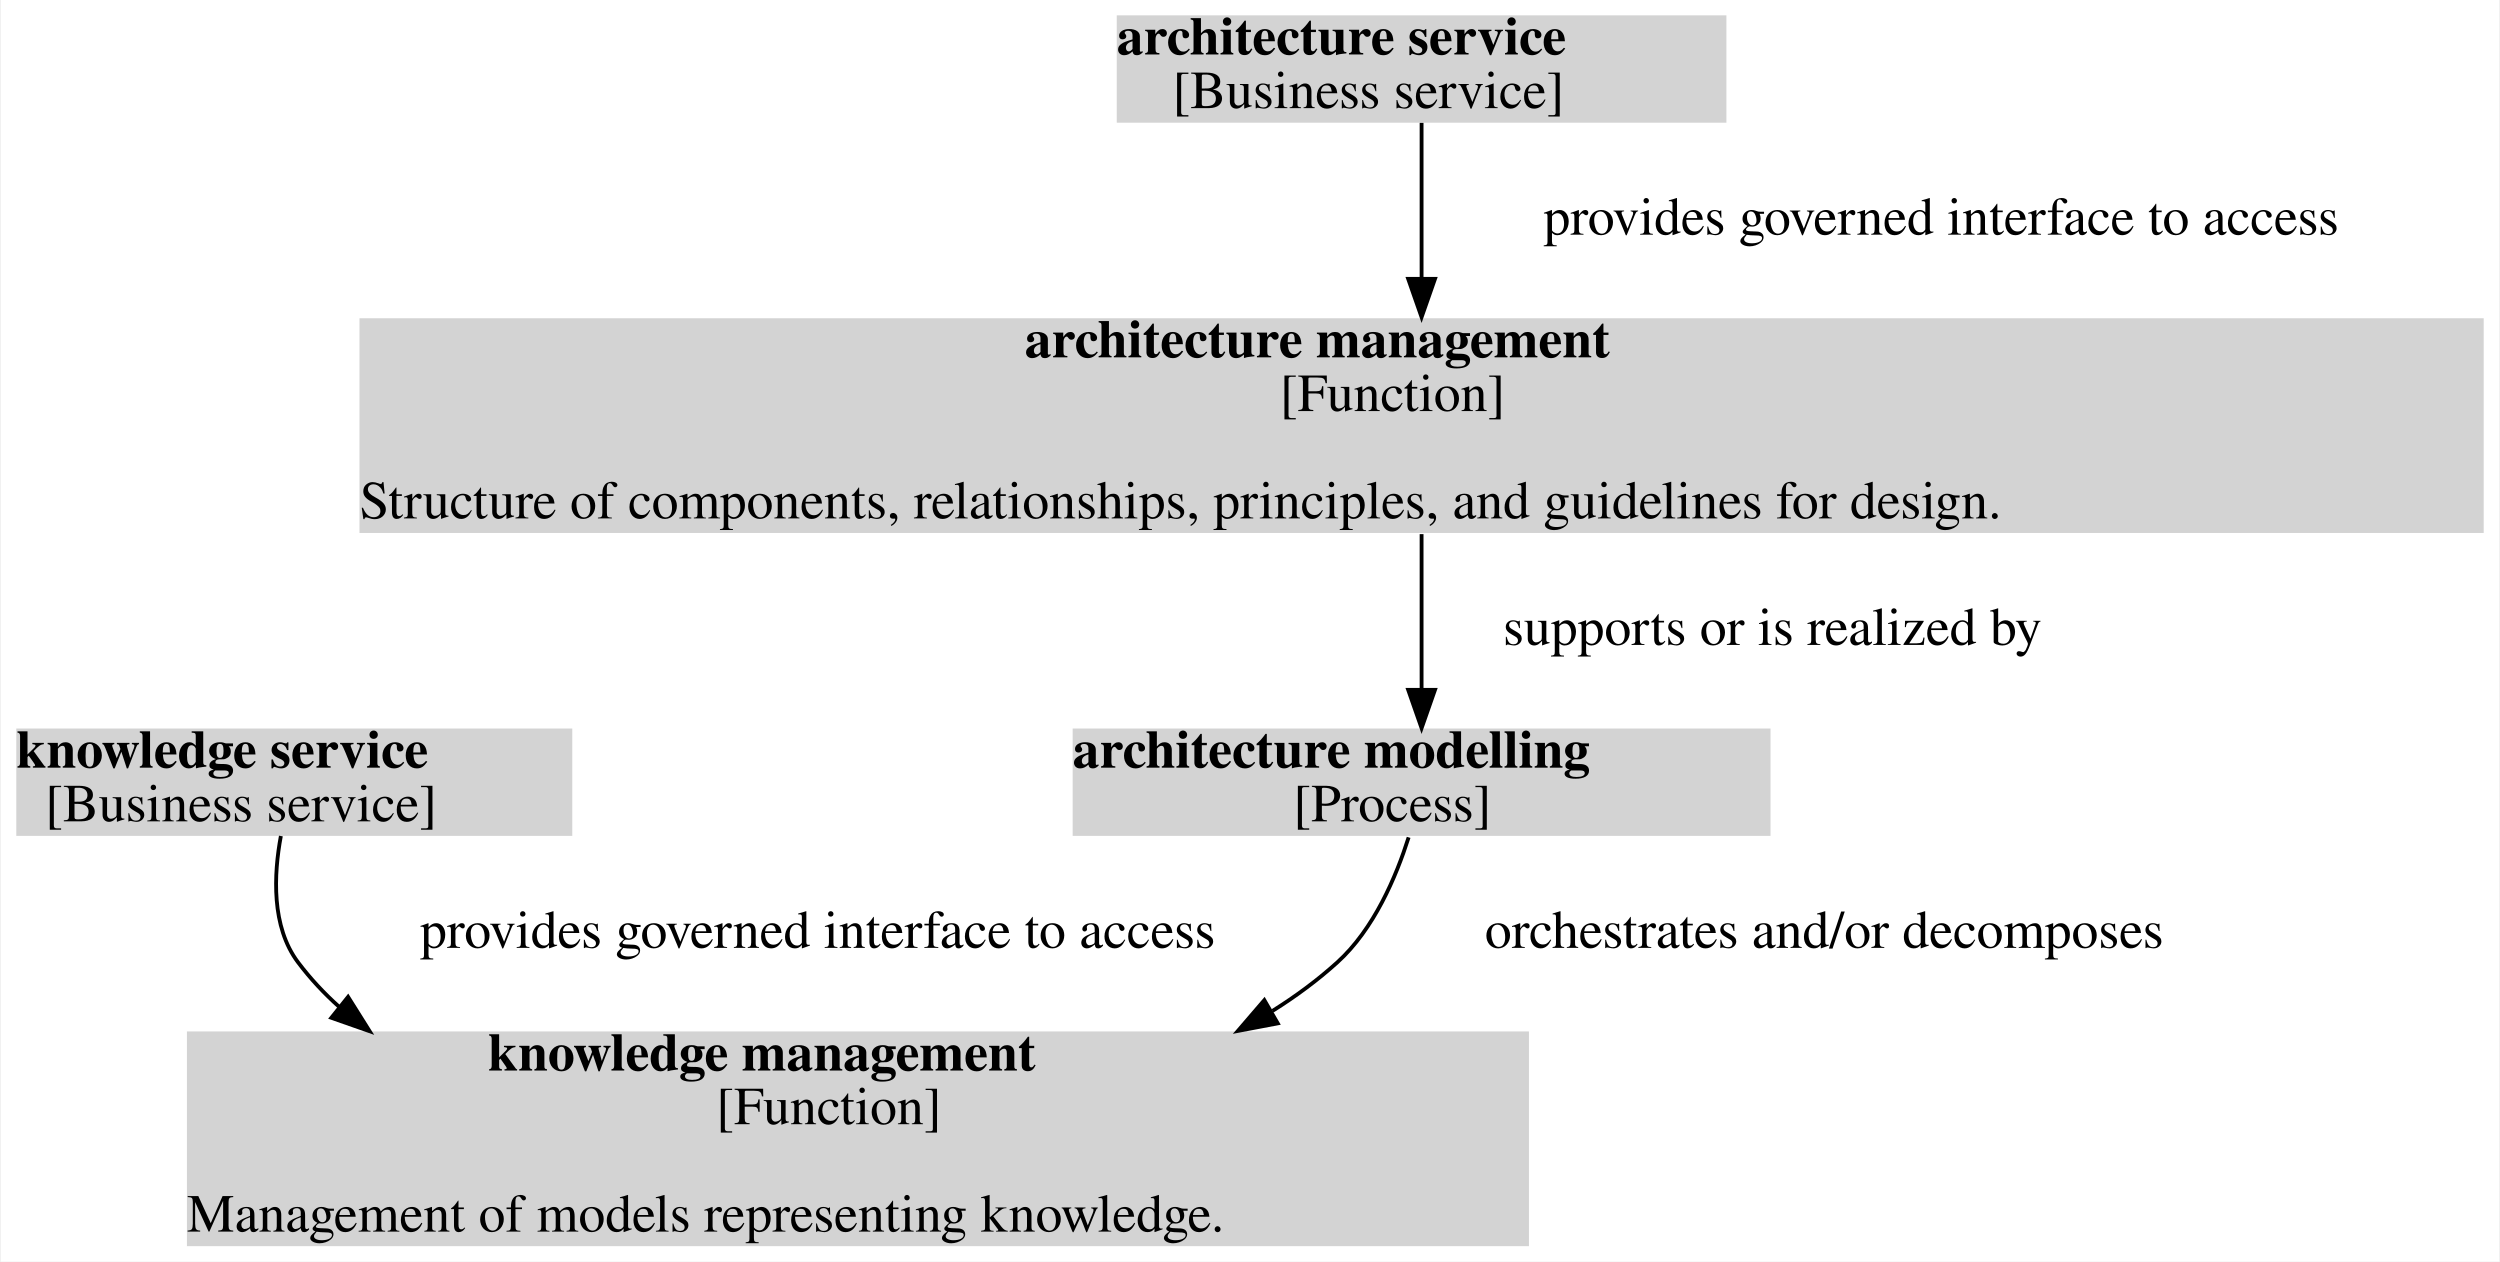
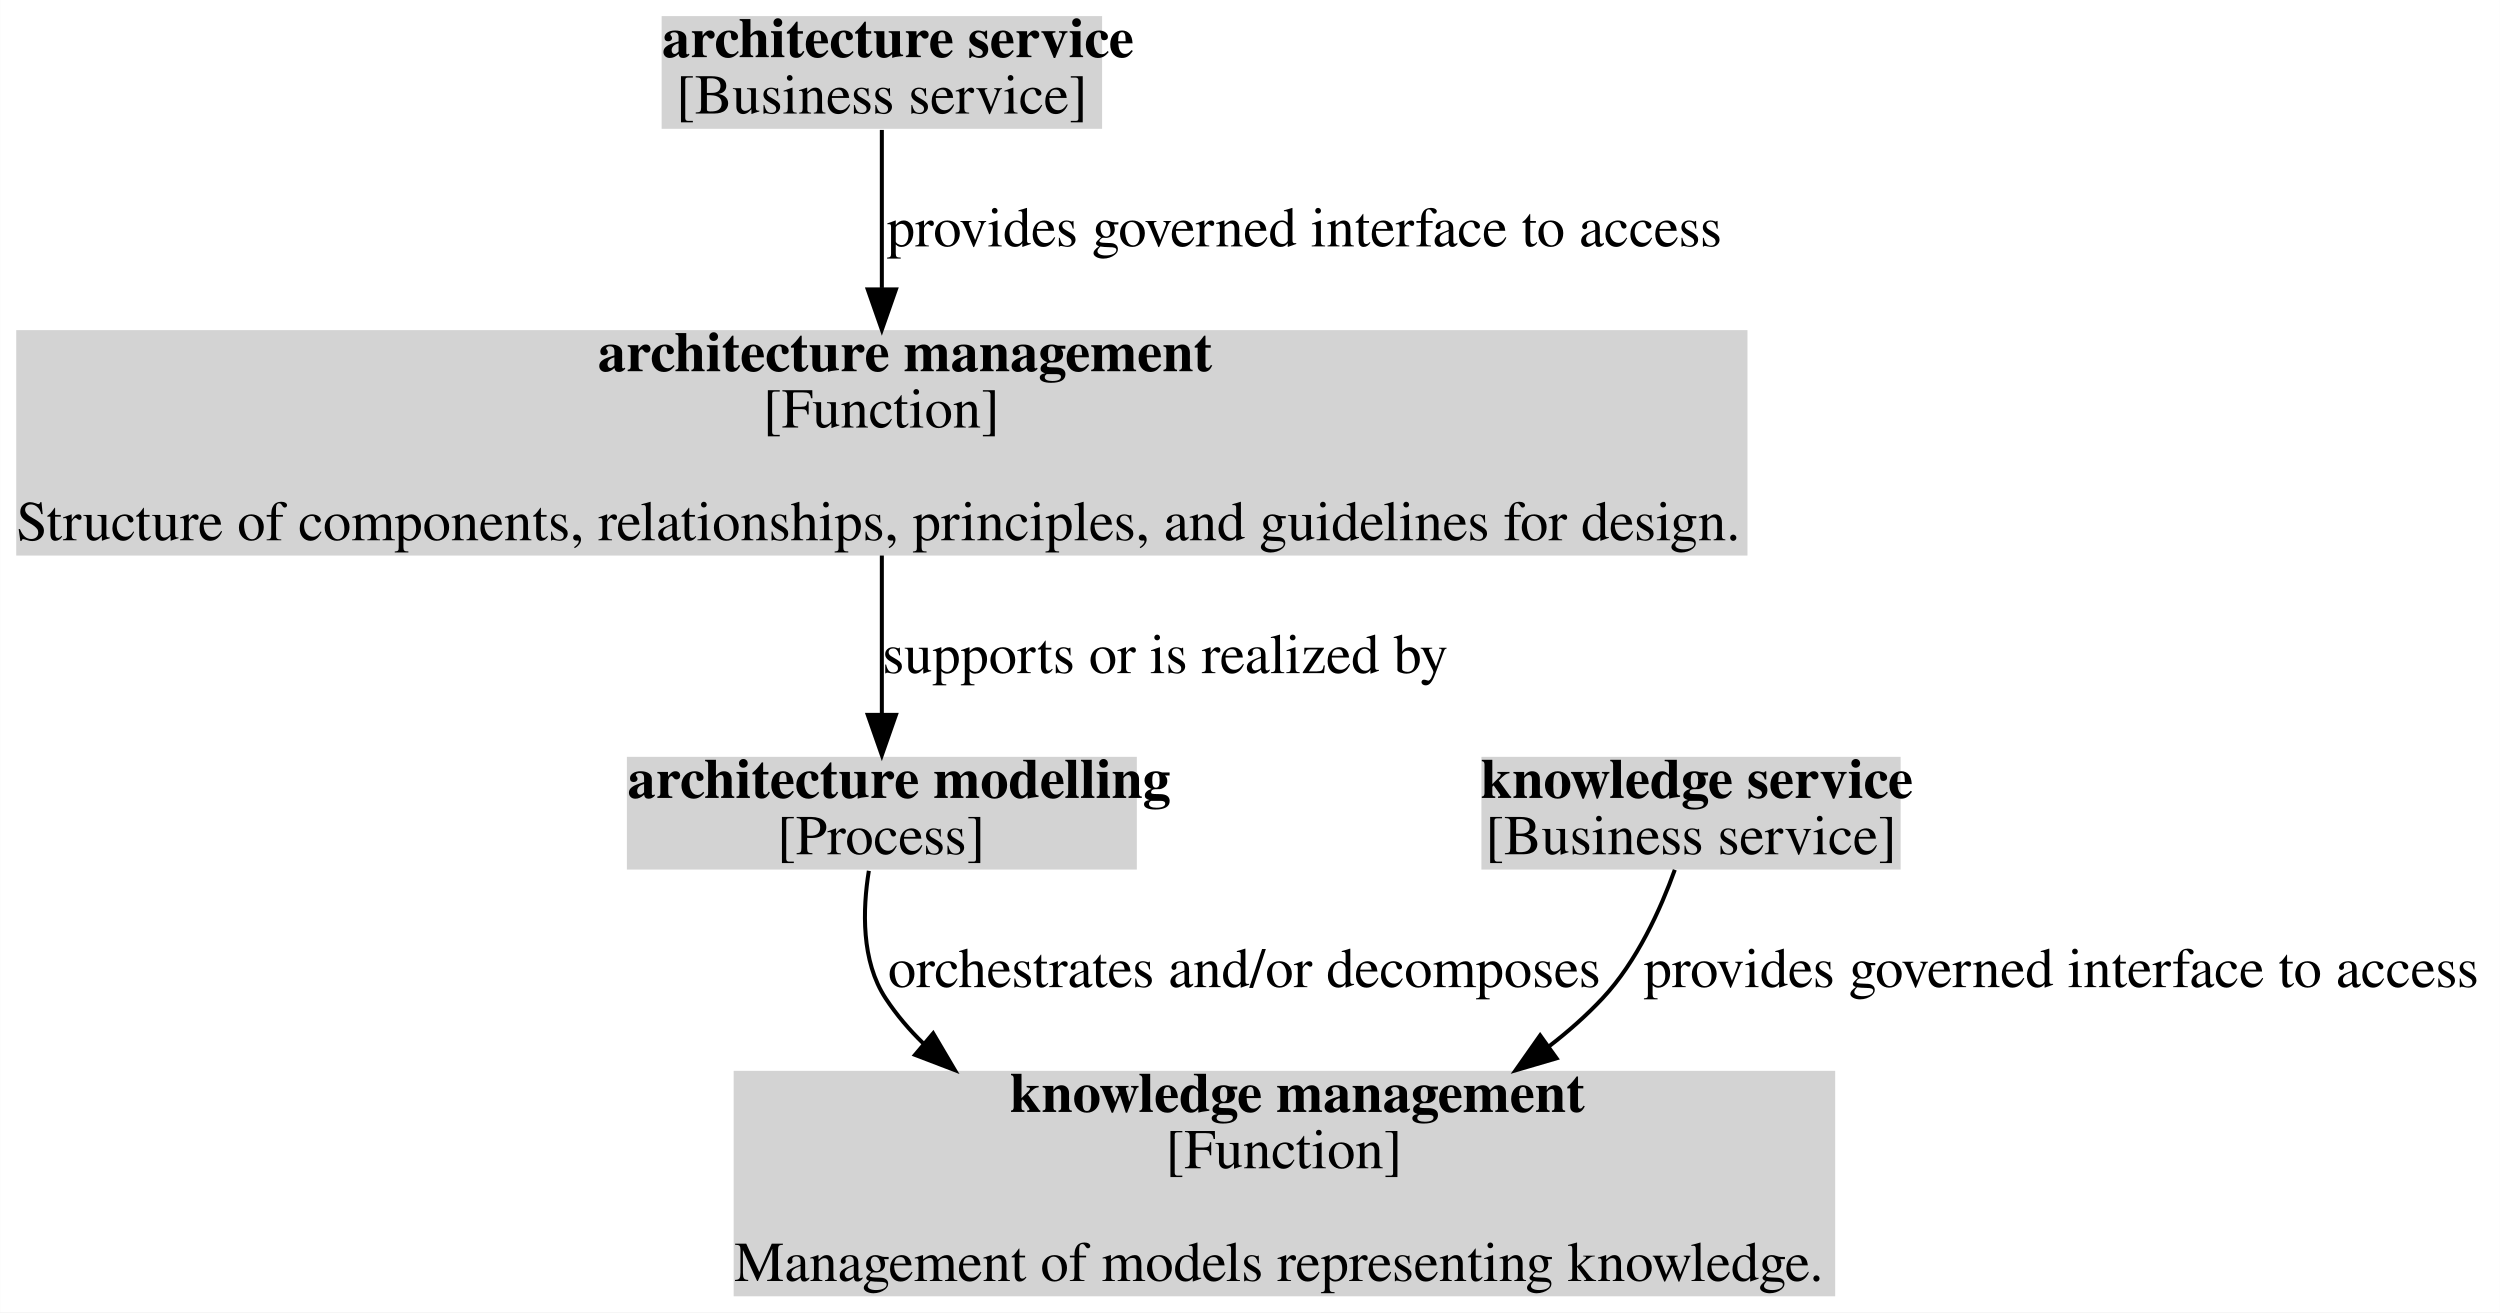
- <svg xmlns="http://www.w3.org/2000/svg" width="652pt" height="329pt" viewBox="0.00 0.00 651.50 329.00">
-   <g id="graph0" class="graph" transform="scale(1 1) rotate(0) translate(4 325)">
-     <polygon fill="white" stroke="transparent" points="-4,4 -4,-325 647.5,-325 647.5,4 -4,4" />
+ <svg xmlns="http://www.w3.org/2000/svg" width="621pt" height="326pt" viewBox="0.00 0.00 620.92 326.00">
+   <g id="graph0" class="graph" transform="scale(1 1) rotate(0) translate(4 322)">
+     <polygon fill="white" stroke="transparent" points="-4,4 -4,-322 616.92,-322 616.92,4 -4,4" />
    <g id="node1" class="node">
-       <polygon fill="lightgrey" stroke="transparent" points="145,-135 0,-135 0,-107 145,-107 145,-135" />
-       <text text-anchor="start" x="0" y="-124.8" font-family="Times,serif" font-weight="bold" font-size="14.00">knowledge service</text>
-       <text text-anchor="start" x="7.5" y="-110.8" font-family="Times,serif" font-size="14.00">[Business service]</text>
+       <polygon fill="lightgrey" stroke="transparent" points="269.72,-318 160.31,-318 160.31,-290 269.72,-290 269.72,-318" />
+       <text text-anchor="start" x="160.41" y="-307.8" font-family="Times,serif" font-weight="bold" font-size="14.00">architecture service</text>
+       <text text-anchor="start" x="163.88" y="-293.8" font-family="Times,serif" font-size="14.00">[Business service]</text>
+     </g>
+     <g id="node2" class="node">
+       <polygon fill="lightgrey" stroke="transparent" points="430.03,-240 -0.01,-240 -0.01,-184 430.03,-184 430.03,-240" />
+       <text text-anchor="start" x="144.47" y="-229.8" font-family="Times,serif" font-weight="bold" font-size="14.00">architecture management</text>
+       <text text-anchor="start" x="185.46" y="-215.8" font-family="Times,serif" font-size="14.00">[Function]</text>
+       <text text-anchor="start" x="0" y="-187.8" font-family="Times,serif" font-size="14.00">Structure of components, relationships, principles, and guidelines for design.</text>
+     </g>
+     <g id="edge1" class="edge">
+       <path fill="none" stroke="black" d="M215.01,-289.72C215.01,-279.36 215.01,-264.42 215.01,-250.48" />
+       <polygon fill="black" stroke="black" points="218.51,-250.11 215.01,-240.11 211.51,-250.11 218.51,-250.11" />
+       <text text-anchor="middle" x="319.96" y="-260.8" font-family="Times,serif" font-size="14.00">provides governed interface to access</text>
+     </g>
+     <g id="node3" class="node">
+       <polygon fill="lightgrey" stroke="transparent" points="278.35,-134 151.68,-134 151.68,-106 278.35,-106 278.35,-134" />
+       <text text-anchor="start" x="151.84" y="-123.8" font-family="Times,serif" font-weight="bold" font-size="14.00">architecture modelling</text>
+       <text text-anchor="start" x="188.96" y="-109.8" font-family="Times,serif" font-size="14.00">[Process]</text>
+     </g>
+     <g id="edge2" class="edge">
+       <path fill="none" stroke="black" d="M215.01,-184C215.01,-171.47 215.01,-156.72 215.01,-144.64" />
+       <polygon fill="black" stroke="black" points="218.51,-144.43 215.01,-134.43 211.51,-144.43 218.51,-144.43" />
+       <text text-anchor="middle" x="285.38" y="-154.8" font-family="Times,serif" font-size="14.00">supports or is realized by</text>
+     </g>
+     <g id="node5" class="node">
+       <polygon fill="lightgrey" stroke="transparent" points="451.82,-56 178.2,-56 178.2,0 451.82,0 451.82,-56" />
+       <text text-anchor="start" x="246.78" y="-45.8" font-family="Times,serif" font-weight="bold" font-size="14.00">knowledge management</text>
+       <text text-anchor="start" x="285.46" y="-31.8" font-family="Times,serif" font-size="14.00">[Function]</text>
+       <text text-anchor="start" x="178.36" y="-3.8" font-family="Times,serif" font-size="14.00">Management of models representing knowledge.</text>
+     </g>
+     <g id="edge3" class="edge">
+       <path fill="none" stroke="black" d="M211.78,-105.69C210.23,-96.1 209.86,-83.26 215.96,-74 218.68,-69.88 221.87,-66.13 225.41,-62.72" />
+       <polygon fill="black" stroke="black" points="227.76,-65.32 233.14,-56.19 223.25,-59.97 227.76,-65.32" />
+       <text text-anchor="middle" x="305.04" y="-76.8" font-family="Times,serif" font-size="14.00">orchestrates and/or decomposes</text>
    </g>
    <g id="node4" class="node">
-       <polygon fill="lightgrey" stroke="transparent" points="394.5,-56 44.5,-56 44.5,0 394.5,0 394.5,-56" />
-       <text text-anchor="start" x="123" y="-45.8" font-family="Times,serif" font-weight="bold" font-size="14.00">knowledge management</text>
-       <text text-anchor="start" x="182.5" y="-31.8" font-family="Times,serif" font-size="14.00">[Function]</text>
-       <text text-anchor="start" x="44.5" y="-3.8" font-family="Times,serif" font-size="14.00">Management of models representing knowledge.</text>
-     </g>
-     <g id="edge1" class="edge">
-       <path fill="none" stroke="black" d="M69,-106.97C67.14,-96.96 66.47,-83.31 73.5,-74 76.71,-69.74 80.32,-65.88 84.25,-62.37" />
-       <polygon fill="black" stroke="black" points="86.53,-65.02 92.16,-56.05 82.16,-59.56 86.53,-65.02" />
-       <text text-anchor="middle" x="209" y="-77.8" font-family="Times,serif" font-size="14.00">provides governed interface to access</text>
-     </g>
-     <g id="node2" class="node">
-       <polygon fill="lightgrey" stroke="transparent" points="643.5,-242 89.5,-242 89.5,-186 643.5,-186 643.5,-242" />
-       <text text-anchor="start" x="263" y="-231.8" font-family="Times,serif" font-weight="bold" font-size="14.00">architecture management</text>
-       <text text-anchor="start" x="329.5" y="-217.8" font-family="Times,serif" font-size="14.00">[Function]</text>
-       <text text-anchor="start" x="89.5" y="-189.8" font-family="Times,serif" font-size="14.00">Structure of components, relationships, principles, and guidelines for design.</text>
-     </g>
-     <g id="node5" class="node">
-       <polygon fill="lightgrey" stroke="transparent" points="457.5,-135 275.5,-135 275.5,-107 457.5,-107 457.5,-135" />
-       <text text-anchor="start" x="275.5" y="-124.8" font-family="Times,serif" font-weight="bold" font-size="14.00">architecture modelling</text>
-       <text text-anchor="start" x="333" y="-110.8" font-family="Times,serif" font-size="14.00">[Process]</text>
-     </g>
-     <g id="edge2" class="edge">
-       <path fill="none" stroke="black" d="M366.5,-185.7C366.5,-172.87 366.5,-157.73 366.5,-145.44" />
-       <polygon fill="black" stroke="black" points="370,-145.09 366.5,-135.09 363,-145.09 370,-145.09" />
-       <text text-anchor="middle" x="458" y="-156.8" font-family="Times,serif" font-size="14.00">supports or is realized by</text>
-     </g>
-     <g id="node3" class="node">
-       <polygon fill="lightgrey" stroke="transparent" points="446,-321 287,-321 287,-293 446,-293 446,-321" />
-       <text text-anchor="start" x="287" y="-310.8" font-family="Times,serif" font-weight="bold" font-size="14.00">architecture service</text>
-       <text text-anchor="start" x="301.5" y="-296.8" font-family="Times,serif" font-size="14.00">[Business service]</text>
-     </g>
-     <g id="edge3" class="edge">
-       <path fill="none" stroke="black" d="M366.5,-292.96C366.5,-282.36 366.5,-266.86 366.5,-252.47" />
-       <polygon fill="black" stroke="black" points="370,-252.27 366.5,-242.27 363,-252.27 370,-252.27" />
-       <text text-anchor="middle" x="502" y="-263.8" font-family="Times,serif" font-size="14.00">provides governed interface to access</text>
+       <polygon fill="lightgrey" stroke="transparent" points="468.08,-134 363.94,-134 363.94,-106 468.08,-106 468.08,-134" />
+       <text text-anchor="start" x="363.73" y="-123.8" font-family="Times,serif" font-weight="bold" font-size="14.00">knowledge service</text>
+       <text text-anchor="start" x="364.88" y="-109.8" font-family="Times,serif" font-size="14.00">[Business service]</text>
    </g>
    <g id="edge4" class="edge">
-       <path fill="none" stroke="black" d="M363.12,-106.62C359.89,-96.41 354.09,-82.67 344.5,-74 339.33,-69.32 333.63,-65.12 327.61,-61.35" />
-       <polygon fill="black" stroke="black" points="328.99,-58.11 318.58,-56.13 325.49,-64.17 328.99,-58.11" />
-       <text text-anchor="middle" x="471.5" y="-77.8" font-family="Times,serif" font-size="14.00">orchestrates and/or decomposes</text>
+       <path fill="none" stroke="black" d="M411.98,-105.94C408.47,-96.23 402.58,-83.13 394.01,-74 390,-69.72 385.48,-65.74 380.7,-62.06" />
+       <polygon fill="black" stroke="black" points="382.61,-59.12 372.44,-56.14 378.53,-64.81 382.61,-59.12" />
+       <text text-anchor="middle" x="507.96" y="-76.8" font-family="Times,serif" font-size="14.00">provides governed interface to access</text>
    </g>
  </g>
</svg>
